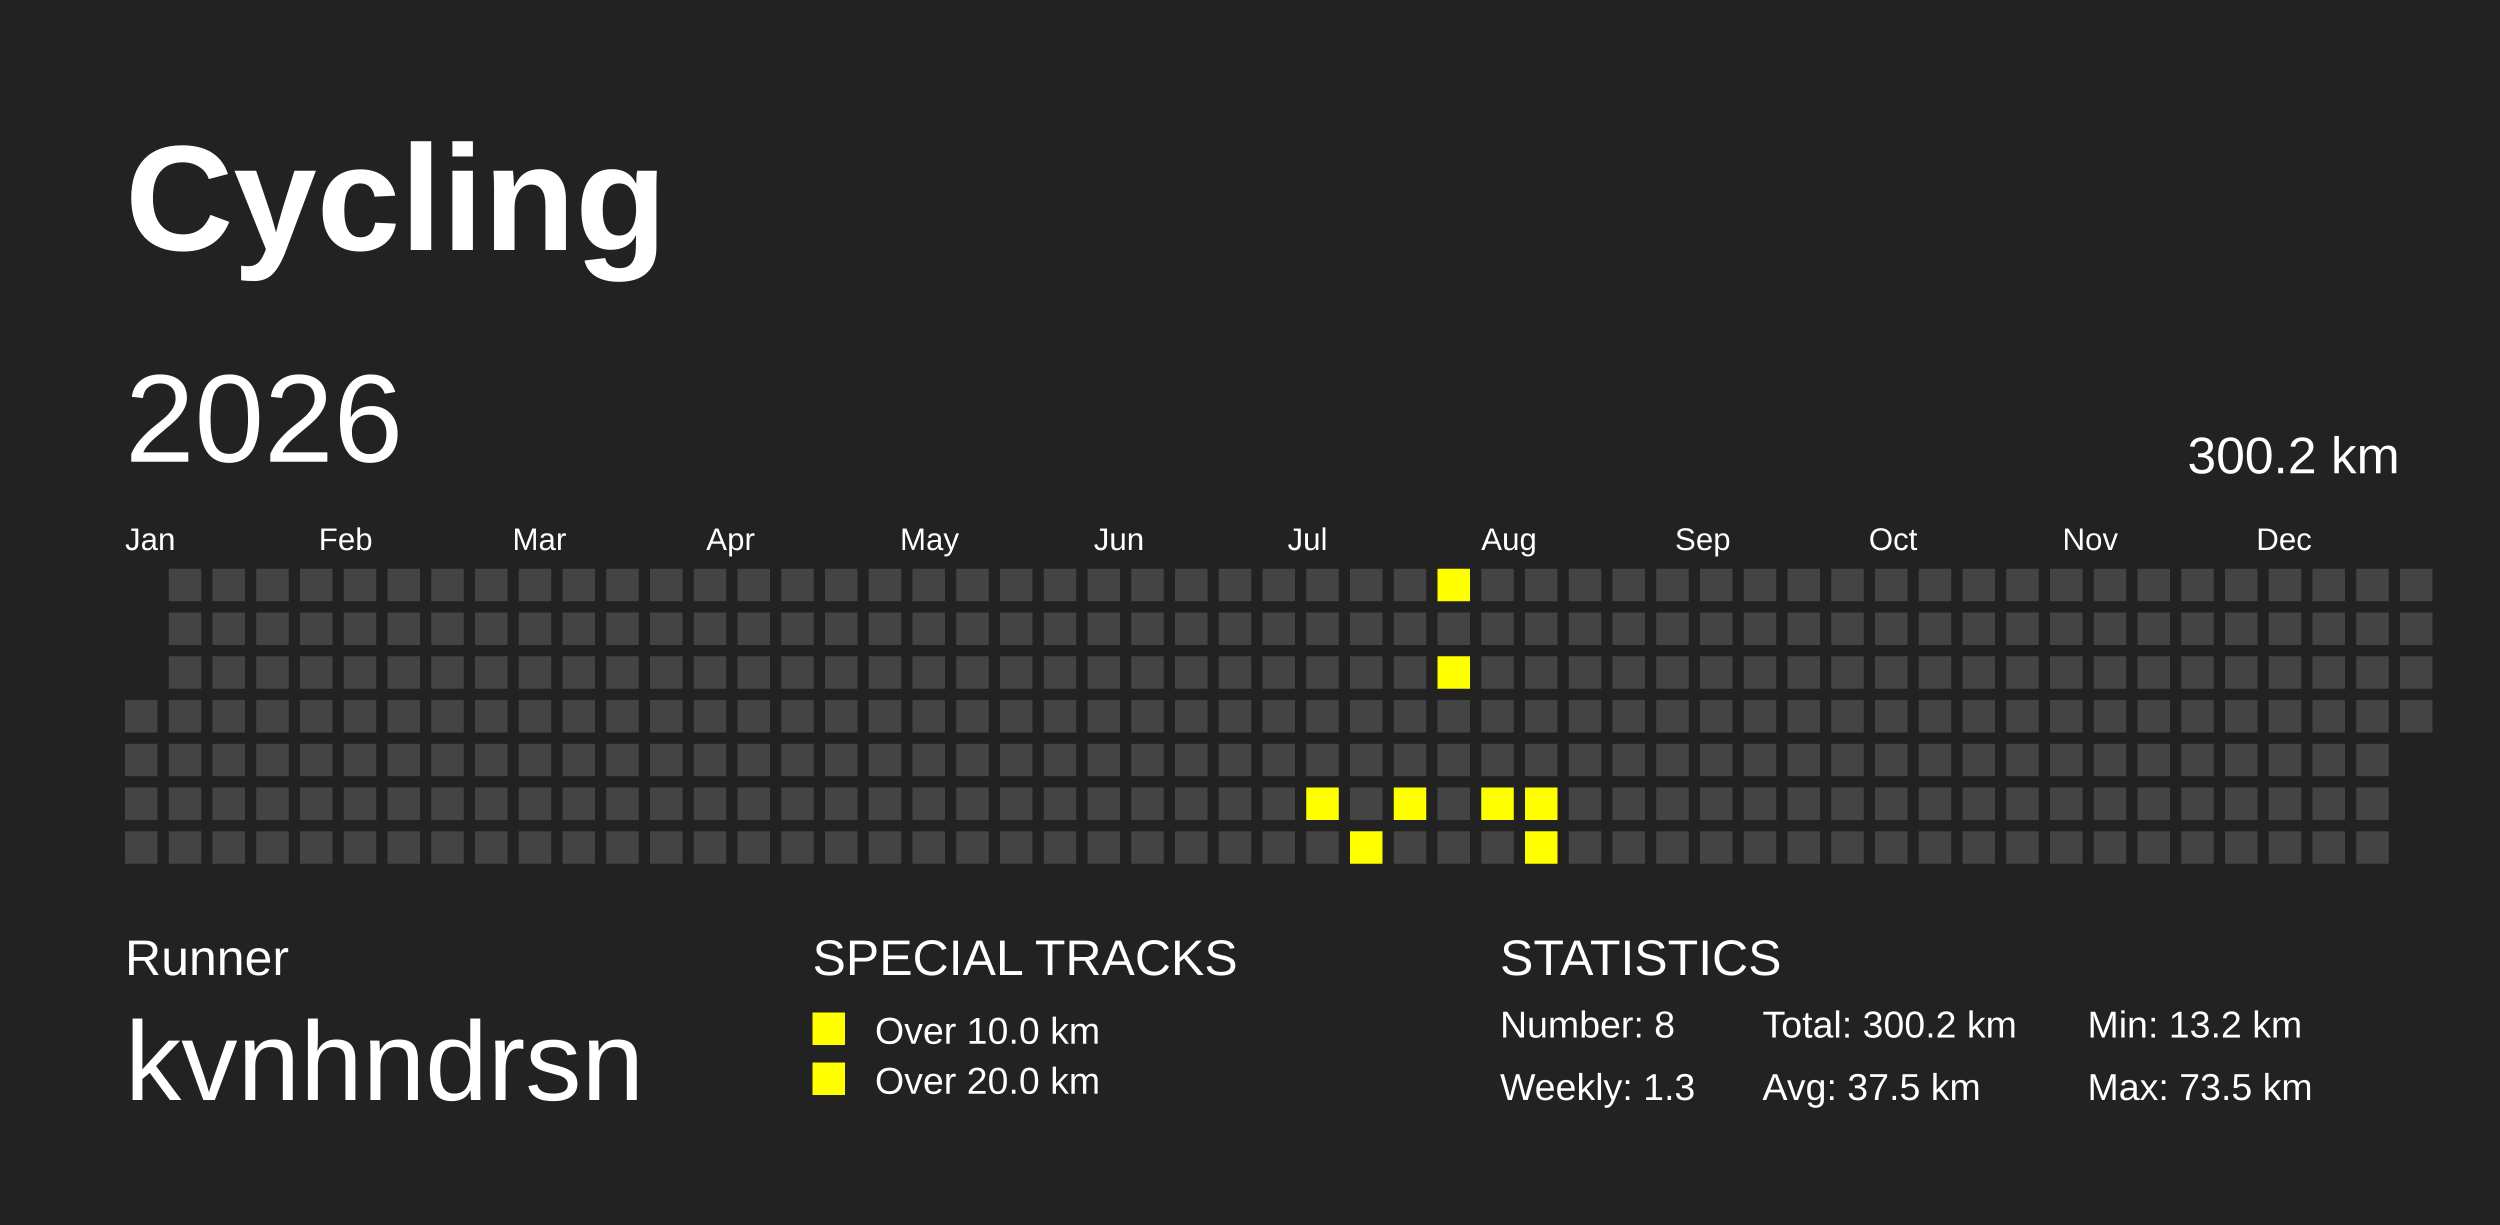
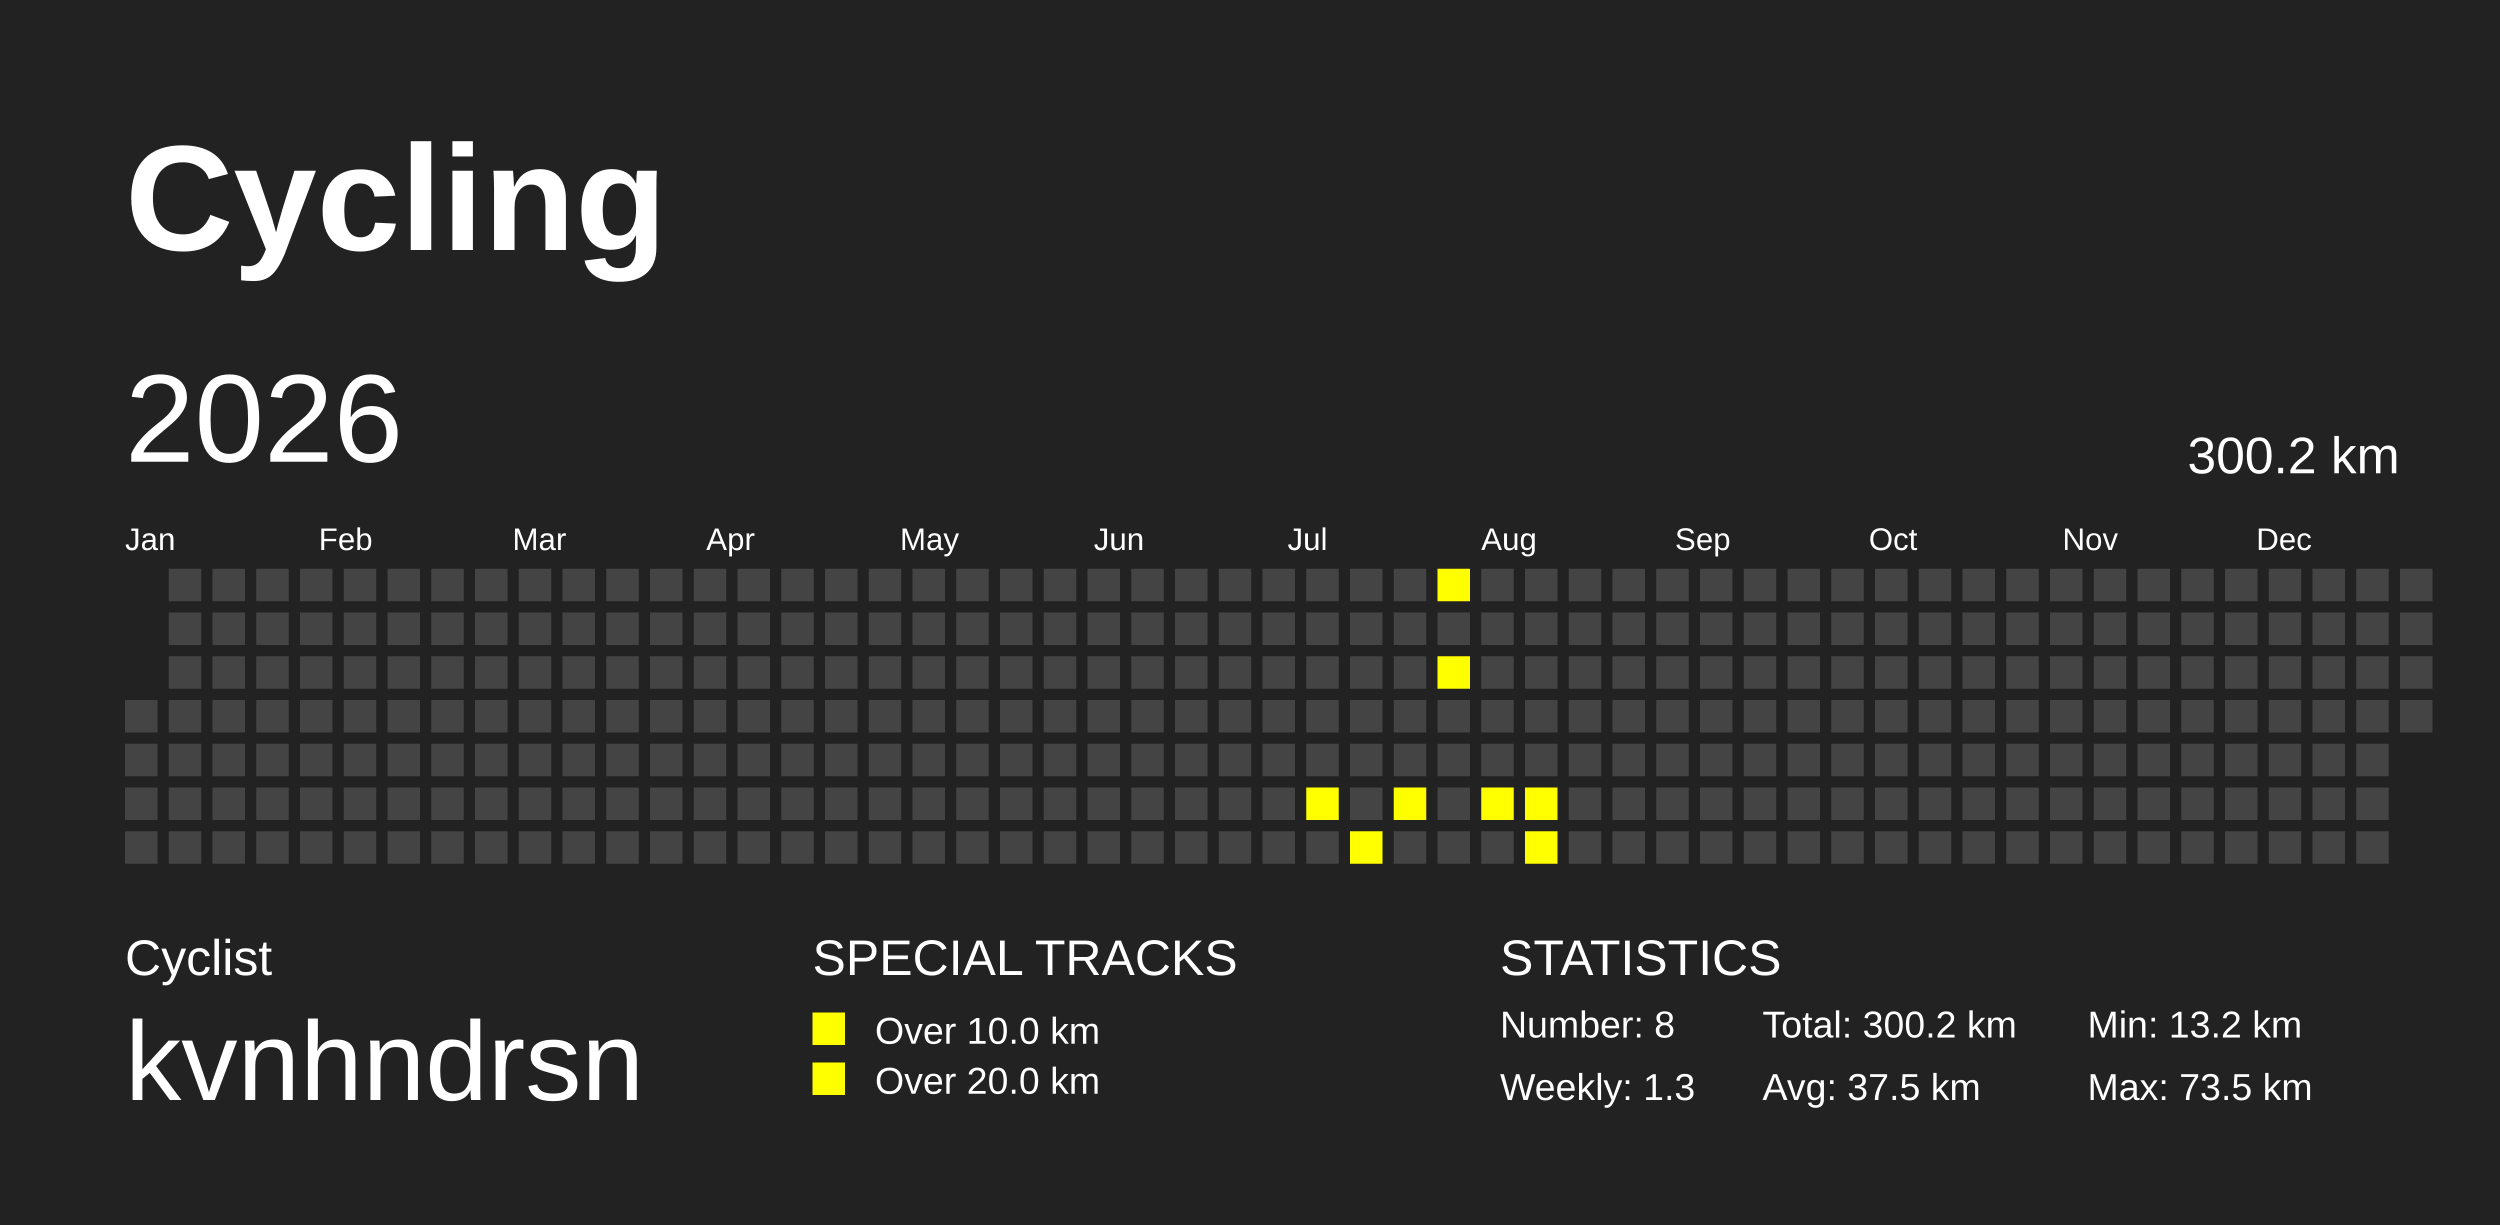
<svg xmlns="http://www.w3.org/2000/svg" baseProfile="full" height="98mm" version="1.1" viewBox="0,0,200,98" width="200mm">
  <defs>
    <pattern height="2" id="indoor-stripe" patternUnits="userSpaceOnUse" width="2">
      <line stroke="white" stroke-opacity="0.45" stroke-width="0.5" x1="0" x2="2" y1="2" y2="0" />
    </pattern>
  </defs>
  <rect fill="#222222" height="98" width="200" x="0" y="0" />
  <text fill="#FFFFFF" style="font-size:12px; font-family:Arial; font-weight:bold;" x="10" y="20">Cycling</text>
-   <text fill="#FFFFFF" style="font-size:4px; font-family:Arial" x="10" y="78">Runner</text>
+   <text fill="#FFFFFF" style="font-size:4px; font-family:Arial" x="10" y="78">Cyclist</text>
  <text fill="#FFFFFF" style="font-size:9px; font-family:Arial" x="10" y="88">kvnhndrsn</text>
  <text fill="#FFFFFF" style="font-size:4px; font-family:Arial" x="65" y="78">SPECIAL TRACKS</text>
  <rect fill="#FFFF00" height="2.6" width="2.6" x="65" y="81" />
  <text fill="#FFFFFF" style="font-size:3px; font-family:Arial" x="70" y="83.5">Over 10.0 km</text>
  <rect fill="#FFFF00" height="2.6" width="2.6" x="65" y="85" />
  <text fill="#FFFFFF" style="font-size:3px; font-family:Arial" x="70" y="87.5">Over 20.0 km</text>
  <text fill="#FFFFFF" style="font-size:4px; font-family:Arial" x="120" y="78">STATISTICS</text>
  <text fill="#FFFFFF" style="font-size:3px; font-family:Arial" x="120" y="83">Number: 8</text>
  <text fill="#FFFFFF" style="font-size:3px; font-family:Arial" x="120" y="88">Weekly: 1.3</text>
  <text fill="#FFFFFF" style="font-size:3px; font-family:Arial" x="141" y="83">Total: 300.2 km</text>
  <text fill="#FFFFFF" style="font-size:3px; font-family:Arial" x="141" y="88">Avg: 37.5 km</text>
  <text fill="#FFFFFF" style="font-size:3px; font-family:Arial" x="167" y="83">Min: 13.2 km</text>
  <text fill="#FFFFFF" style="font-size:3px; font-family:Arial" x="167" y="88">Max: 73.5 km</text>
  <text dominant-baseline="hanging" fill="#FFFFFF" style="font-size:10.0px; font-family:Arial;" x="10" y="30">2026</text>
  <text dominant-baseline="hanging" fill="#FFFFFF" style="font-size:4.125px; font-family:Arial;" x="175" y="35">300.2 km</text>
  <text fill="#FFFFFF" style="font-size:2.5px; font-family:Arial" x="10.0" y="44">Jan</text>
  <text fill="#FFFFFF" style="font-size:2.5px; font-family:Arial" x="25.5" y="44">Feb</text>
  <text fill="#FFFFFF" style="font-size:2.5px; font-family:Arial" x="41.0" y="44">Mar</text>
  <text fill="#FFFFFF" style="font-size:2.5px; font-family:Arial" x="56.5" y="44">Apr</text>
  <text fill="#FFFFFF" style="font-size:2.5px; font-family:Arial" x="72.0" y="44">May</text>
  <text fill="#FFFFFF" style="font-size:2.5px; font-family:Arial" x="87.5" y="44">Jun</text>
  <text fill="#FFFFFF" style="font-size:2.5px; font-family:Arial" x="103.0" y="44">Jul</text>
  <text fill="#FFFFFF" style="font-size:2.5px; font-family:Arial" x="118.5" y="44">Aug</text>
  <text fill="#FFFFFF" style="font-size:2.5px; font-family:Arial" x="134.0" y="44">Sep</text>
  <text fill="#FFFFFF" style="font-size:2.5px; font-family:Arial" x="149.5" y="44">Oct</text>
  <text fill="#FFFFFF" style="font-size:2.5px; font-family:Arial" x="165.0" y="44">Nov</text>
  <text fill="#FFFFFF" style="font-size:2.5px; font-family:Arial" x="180.5" y="44">Dec</text>
  <rect fill="#444444" height="2.6" width="2.6" x="10.0" y="56.0" />
  <rect fill="#444444" height="2.6" width="2.6" x="10.0" y="59.5" />
  <rect fill="#444444" height="2.6" width="2.6" x="10.0" y="63.0" />
  <rect fill="#444444" height="2.6" width="2.6" x="10.0" y="66.5" />
  <rect fill="#444444" height="2.6" width="2.6" x="13.5" y="45.5" />
  <rect fill="#444444" height="2.6" width="2.6" x="13.5" y="49.0" />
  <rect fill="#444444" height="2.6" width="2.6" x="13.5" y="52.5" />
  <rect fill="#444444" height="2.6" width="2.6" x="13.5" y="56.0" />
  <rect fill="#444444" height="2.6" width="2.6" x="13.5" y="59.5" />
  <rect fill="#444444" height="2.6" width="2.6" x="13.5" y="63.0" />
  <rect fill="#444444" height="2.6" width="2.6" x="13.5" y="66.5" />
  <rect fill="#444444" height="2.6" width="2.6" x="17.0" y="45.5" />
  <rect fill="#444444" height="2.6" width="2.6" x="17.0" y="49.0" />
  <rect fill="#444444" height="2.6" width="2.6" x="17.0" y="52.5" />
  <rect fill="#444444" height="2.6" width="2.6" x="17.0" y="56.0" />
  <rect fill="#444444" height="2.6" width="2.6" x="17.0" y="59.5" />
  <rect fill="#444444" height="2.6" width="2.6" x="17.0" y="63.0" />
  <rect fill="#444444" height="2.6" width="2.6" x="17.0" y="66.5" />
  <rect fill="#444444" height="2.6" width="2.6" x="20.5" y="45.5" />
  <rect fill="#444444" height="2.6" width="2.6" x="20.5" y="49.0" />
  <rect fill="#444444" height="2.6" width="2.6" x="20.5" y="52.5" />
  <rect fill="#444444" height="2.6" width="2.6" x="20.5" y="56.0" />
  <rect fill="#444444" height="2.6" width="2.6" x="20.5" y="59.5" />
  <rect fill="#444444" height="2.6" width="2.6" x="20.5" y="63.0" />
  <rect fill="#444444" height="2.6" width="2.6" x="20.5" y="66.5" />
  <rect fill="#444444" height="2.6" width="2.6" x="24.0" y="45.5" />
  <rect fill="#444444" height="2.6" width="2.6" x="24.0" y="49.0" />
  <rect fill="#444444" height="2.6" width="2.6" x="24.0" y="52.5" />
  <rect fill="#444444" height="2.6" width="2.6" x="24.0" y="56.0" />
  <rect fill="#444444" height="2.6" width="2.6" x="24.0" y="59.5" />
  <rect fill="#444444" height="2.6" width="2.6" x="24.0" y="63.0" />
  <rect fill="#444444" height="2.6" width="2.6" x="24.0" y="66.5" />
  <rect fill="#444444" height="2.6" width="2.6" x="27.5" y="45.5" />
  <rect fill="#444444" height="2.6" width="2.6" x="27.5" y="49.0" />
  <rect fill="#444444" height="2.6" width="2.6" x="27.5" y="52.5" />
  <rect fill="#444444" height="2.6" width="2.6" x="27.5" y="56.0" />
  <rect fill="#444444" height="2.6" width="2.6" x="27.5" y="59.5" />
  <rect fill="#444444" height="2.6" width="2.6" x="27.5" y="63.0" />
  <rect fill="#444444" height="2.6" width="2.6" x="27.5" y="66.5" />
  <rect fill="#444444" height="2.6" width="2.6" x="31.0" y="45.5" />
  <rect fill="#444444" height="2.6" width="2.6" x="31.0" y="49.0" />
  <rect fill="#444444" height="2.6" width="2.6" x="31.0" y="52.5" />
  <rect fill="#444444" height="2.6" width="2.6" x="31.0" y="56.0" />
  <rect fill="#444444" height="2.6" width="2.6" x="31.0" y="59.5" />
  <rect fill="#444444" height="2.6" width="2.6" x="31.0" y="63.0" />
  <rect fill="#444444" height="2.6" width="2.6" x="31.0" y="66.5" />
  <rect fill="#444444" height="2.6" width="2.6" x="34.5" y="45.5" />
  <rect fill="#444444" height="2.6" width="2.6" x="34.5" y="49.0" />
  <rect fill="#444444" height="2.6" width="2.6" x="34.5" y="52.5" />
  <rect fill="#444444" height="2.6" width="2.6" x="34.5" y="56.0" />
  <rect fill="#444444" height="2.6" width="2.6" x="34.5" y="59.5" />
  <rect fill="#444444" height="2.6" width="2.6" x="34.5" y="63.0" />
  <rect fill="#444444" height="2.6" width="2.6" x="34.5" y="66.5" />
  <rect fill="#444444" height="2.6" width="2.6" x="38.0" y="45.5" />
  <rect fill="#444444" height="2.6" width="2.6" x="38.0" y="49.0" />
  <rect fill="#444444" height="2.6" width="2.6" x="38.0" y="52.5" />
  <rect fill="#444444" height="2.6" width="2.6" x="38.0" y="56.0" />
  <rect fill="#444444" height="2.6" width="2.6" x="38.0" y="59.5" />
  <rect fill="#444444" height="2.6" width="2.6" x="38.0" y="63.0" />
  <rect fill="#444444" height="2.6" width="2.6" x="38.0" y="66.5" />
  <rect fill="#444444" height="2.6" width="2.6" x="41.5" y="45.5" />
  <rect fill="#444444" height="2.6" width="2.6" x="41.5" y="49.0" />
  <rect fill="#444444" height="2.6" width="2.6" x="41.5" y="52.5" />
  <rect fill="#444444" height="2.6" width="2.6" x="41.5" y="56.0" />
  <rect fill="#444444" height="2.6" width="2.6" x="41.5" y="59.5" />
  <rect fill="#444444" height="2.6" width="2.6" x="41.5" y="63.0" />
  <rect fill="#444444" height="2.6" width="2.6" x="41.5" y="66.5" />
  <rect fill="#444444" height="2.6" width="2.6" x="45.0" y="45.5" />
  <rect fill="#444444" height="2.6" width="2.6" x="45.0" y="49.0" />
  <rect fill="#444444" height="2.6" width="2.6" x="45.0" y="52.5" />
  <rect fill="#444444" height="2.6" width="2.6" x="45.0" y="56.0" />
  <rect fill="#444444" height="2.6" width="2.6" x="45.0" y="59.5" />
  <rect fill="#444444" height="2.6" width="2.6" x="45.0" y="63.0" />
  <rect fill="#444444" height="2.6" width="2.6" x="45.0" y="66.5" />
  <rect fill="#444444" height="2.6" width="2.6" x="48.5" y="45.5" />
  <rect fill="#444444" height="2.6" width="2.6" x="48.5" y="49.0" />
  <rect fill="#444444" height="2.6" width="2.6" x="48.5" y="52.5" />
  <rect fill="#444444" height="2.6" width="2.6" x="48.5" y="56.0" />
  <rect fill="#444444" height="2.6" width="2.6" x="48.5" y="59.5" />
  <rect fill="#444444" height="2.6" width="2.6" x="48.5" y="63.0" />
  <rect fill="#444444" height="2.6" width="2.6" x="48.5" y="66.5" />
  <rect fill="#444444" height="2.6" width="2.6" x="52.0" y="45.5" />
  <rect fill="#444444" height="2.6" width="2.6" x="52.0" y="49.0" />
  <rect fill="#444444" height="2.6" width="2.6" x="52.0" y="52.5" />
  <rect fill="#444444" height="2.6" width="2.6" x="52.0" y="56.0" />
  <rect fill="#444444" height="2.6" width="2.6" x="52.0" y="59.5" />
  <rect fill="#444444" height="2.6" width="2.6" x="52.0" y="63.0" />
  <rect fill="#444444" height="2.6" width="2.6" x="52.0" y="66.5" />
  <rect fill="#444444" height="2.6" width="2.6" x="55.5" y="45.5" />
  <rect fill="#444444" height="2.6" width="2.6" x="55.5" y="49.0" />
  <rect fill="#444444" height="2.6" width="2.6" x="55.5" y="52.5" />
  <rect fill="#444444" height="2.6" width="2.6" x="55.5" y="56.0" />
  <rect fill="#444444" height="2.6" width="2.6" x="55.5" y="59.5" />
  <rect fill="#444444" height="2.6" width="2.6" x="55.5" y="63.0" />
  <rect fill="#444444" height="2.6" width="2.6" x="55.5" y="66.5" />
  <rect fill="#444444" height="2.6" width="2.6" x="59.0" y="45.5" />
  <rect fill="#444444" height="2.6" width="2.6" x="59.0" y="49.0" />
  <rect fill="#444444" height="2.6" width="2.6" x="59.0" y="52.5" />
  <rect fill="#444444" height="2.6" width="2.6" x="59.0" y="56.0" />
  <rect fill="#444444" height="2.6" width="2.6" x="59.0" y="59.5" />
  <rect fill="#444444" height="2.6" width="2.6" x="59.0" y="63.0" />
  <rect fill="#444444" height="2.6" width="2.6" x="59.0" y="66.5" />
  <rect fill="#444444" height="2.6" width="2.6" x="62.5" y="45.5" />
  <rect fill="#444444" height="2.6" width="2.6" x="62.5" y="49.0" />
  <rect fill="#444444" height="2.6" width="2.6" x="62.5" y="52.5" />
  <rect fill="#444444" height="2.6" width="2.6" x="62.5" y="56.0" />
  <rect fill="#444444" height="2.6" width="2.6" x="62.5" y="59.5" />
  <rect fill="#444444" height="2.6" width="2.6" x="62.5" y="63.0" />
  <rect fill="#444444" height="2.6" width="2.6" x="62.5" y="66.5" />
  <rect fill="#444444" height="2.6" width="2.6" x="66.0" y="45.5" />
  <rect fill="#444444" height="2.6" width="2.6" x="66.0" y="49.0" />
  <rect fill="#444444" height="2.6" width="2.6" x="66.0" y="52.5" />
  <rect fill="#444444" height="2.6" width="2.6" x="66.0" y="56.0" />
  <rect fill="#444444" height="2.6" width="2.6" x="66.0" y="59.5" />
  <rect fill="#444444" height="2.6" width="2.6" x="66.0" y="63.0" />
  <rect fill="#444444" height="2.6" width="2.6" x="66.0" y="66.5" />
  <rect fill="#444444" height="2.6" width="2.6" x="69.5" y="45.5" />
  <rect fill="#444444" height="2.6" width="2.6" x="69.5" y="49.0" />
  <rect fill="#444444" height="2.6" width="2.6" x="69.5" y="52.5" />
  <rect fill="#444444" height="2.6" width="2.6" x="69.5" y="56.0" />
  <rect fill="#444444" height="2.6" width="2.6" x="69.5" y="59.5" />
  <rect fill="#444444" height="2.6" width="2.6" x="69.5" y="63.0" />
  <rect fill="#444444" height="2.6" width="2.6" x="69.5" y="66.5" />
  <rect fill="#444444" height="2.6" width="2.6" x="73.0" y="45.5" />
  <rect fill="#444444" height="2.6" width="2.6" x="73.0" y="49.0" />
  <rect fill="#444444" height="2.6" width="2.6" x="73.0" y="52.5" />
  <rect fill="#444444" height="2.6" width="2.6" x="73.0" y="56.0" />
  <rect fill="#444444" height="2.6" width="2.6" x="73.0" y="59.5" />
  <rect fill="#444444" height="2.6" width="2.6" x="73.0" y="63.0" />
  <rect fill="#444444" height="2.6" width="2.6" x="73.0" y="66.5" />
  <rect fill="#444444" height="2.6" width="2.6" x="76.5" y="45.5" />
  <rect fill="#444444" height="2.6" width="2.6" x="76.5" y="49.0" />
  <rect fill="#444444" height="2.6" width="2.6" x="76.5" y="52.5" />
  <rect fill="#444444" height="2.6" width="2.6" x="76.5" y="56.0" />
  <rect fill="#444444" height="2.6" width="2.6" x="76.5" y="59.5" />
  <rect fill="#444444" height="2.6" width="2.6" x="76.5" y="63.0" />
  <rect fill="#444444" height="2.6" width="2.6" x="76.5" y="66.5" />
  <rect fill="#444444" height="2.6" width="2.6" x="80.0" y="45.5" />
  <rect fill="#444444" height="2.6" width="2.6" x="80.0" y="49.0" />
  <rect fill="#444444" height="2.6" width="2.6" x="80.0" y="52.5" />
  <rect fill="#444444" height="2.6" width="2.6" x="80.0" y="56.0" />
  <rect fill="#444444" height="2.6" width="2.6" x="80.0" y="59.5" />
  <rect fill="#444444" height="2.6" width="2.6" x="80.0" y="63.0" />
  <rect fill="#444444" height="2.6" width="2.6" x="80.0" y="66.5" />
  <rect fill="#444444" height="2.6" width="2.6" x="83.5" y="45.5" />
  <rect fill="#444444" height="2.6" width="2.6" x="83.5" y="49.0" />
  <rect fill="#444444" height="2.6" width="2.6" x="83.5" y="52.5" />
  <rect fill="#444444" height="2.6" width="2.6" x="83.5" y="56.0" />
  <rect fill="#444444" height="2.6" width="2.6" x="83.5" y="59.5" />
  <rect fill="#444444" height="2.6" width="2.6" x="83.5" y="63.0" />
  <rect fill="#444444" height="2.6" width="2.6" x="83.5" y="66.5" />
  <rect fill="#444444" height="2.6" width="2.6" x="87.0" y="45.5" />
  <rect fill="#444444" height="2.6" width="2.6" x="87.0" y="49.0" />
  <rect fill="#444444" height="2.6" width="2.6" x="87.0" y="52.5" />
  <rect fill="#444444" height="2.6" width="2.6" x="87.0" y="56.0" />
  <rect fill="#444444" height="2.6" width="2.6" x="87.0" y="59.5" />
  <rect fill="#444444" height="2.6" width="2.6" x="87.0" y="63.0" />
  <rect fill="#444444" height="2.6" width="2.6" x="87.0" y="66.5" />
  <rect fill="#444444" height="2.6" width="2.6" x="90.5" y="45.5" />
  <rect fill="#444444" height="2.6" width="2.6" x="90.5" y="49.0" />
  <rect fill="#444444" height="2.6" width="2.6" x="90.5" y="52.5" />
  <rect fill="#444444" height="2.6" width="2.6" x="90.5" y="56.0" />
  <rect fill="#444444" height="2.6" width="2.6" x="90.5" y="59.5" />
  <rect fill="#444444" height="2.6" width="2.6" x="90.5" y="63.0" />
  <rect fill="#444444" height="2.6" width="2.6" x="90.5" y="66.5" />
  <rect fill="#444444" height="2.6" width="2.6" x="94.0" y="45.5" />
  <rect fill="#444444" height="2.6" width="2.6" x="94.0" y="49.0" />
  <rect fill="#444444" height="2.6" width="2.6" x="94.0" y="52.5" />
  <rect fill="#444444" height="2.6" width="2.6" x="94.0" y="56.0" />
  <rect fill="#444444" height="2.6" width="2.6" x="94.0" y="59.5" />
  <rect fill="#444444" height="2.6" width="2.6" x="94.0" y="63.0" />
  <rect fill="#444444" height="2.6" width="2.6" x="94.0" y="66.5" />
  <rect fill="#444444" height="2.6" width="2.6" x="97.5" y="45.5" />
  <rect fill="#444444" height="2.6" width="2.6" x="97.5" y="49.0" />
  <rect fill="#444444" height="2.6" width="2.6" x="97.5" y="52.5" />
  <rect fill="#444444" height="2.6" width="2.6" x="97.5" y="56.0" />
  <rect fill="#444444" height="2.6" width="2.6" x="97.5" y="59.5" />
  <rect fill="#444444" height="2.6" width="2.6" x="97.5" y="63.0" />
  <rect fill="#444444" height="2.6" width="2.6" x="97.5" y="66.5" />
  <rect fill="#444444" height="2.6" width="2.6" x="101.0" y="45.5" />
  <rect fill="#444444" height="2.6" width="2.6" x="101.0" y="49.0" />
  <rect fill="#444444" height="2.6" width="2.6" x="101.0" y="52.5" />
  <rect fill="#444444" height="2.6" width="2.6" x="101.0" y="56.0" />
  <rect fill="#444444" height="2.6" width="2.6" x="101.0" y="59.5" />
  <rect fill="#444444" height="2.6" width="2.6" x="101.0" y="63.0" />
  <rect fill="#444444" height="2.6" width="2.6" x="101.0" y="66.5" />
  <rect fill="#444444" height="2.6" width="2.6" x="104.5" y="45.5" />
  <rect fill="#444444" height="2.6" width="2.6" x="104.5" y="49.0" />
  <rect fill="#444444" height="2.6" width="2.6" x="104.5" y="52.5" />
  <rect fill="#444444" height="2.6" width="2.6" x="104.5" y="56.0" />
  <rect fill="#444444" height="2.6" width="2.6" x="104.5" y="59.5" />
  <rect fill="#FFFF00" height="2.6" width="2.6" x="104.5" y="63.0" />
  <rect fill="#444444" height="2.6" width="2.6" x="104.5" y="66.5" />
  <rect fill="#444444" height="2.6" width="2.6" x="108.0" y="45.5" />
  <rect fill="#444444" height="2.6" width="2.6" x="108.0" y="49.0" />
  <rect fill="#444444" height="2.6" width="2.6" x="108.0" y="52.5" />
  <rect fill="#444444" height="2.6" width="2.6" x="108.0" y="56.0" />
  <rect fill="#444444" height="2.6" width="2.6" x="108.0" y="59.5" />
  <rect fill="#444444" height="2.6" width="2.6" x="108.0" y="63.0" />
  <rect fill="#FFFF00" height="2.6" width="2.6" x="108.0" y="66.5" />
  <rect fill="#444444" height="2.6" width="2.6" x="111.5" y="45.5" />
  <rect fill="#444444" height="2.6" width="2.6" x="111.5" y="49.0" />
  <rect fill="#444444" height="2.6" width="2.6" x="111.5" y="52.5" />
  <rect fill="#444444" height="2.6" width="2.6" x="111.5" y="56.0" />
  <rect fill="#444444" height="2.6" width="2.6" x="111.5" y="59.5" />
  <rect fill="#FFFF00" height="2.6" width="2.6" x="111.5" y="63.0" />
  <rect fill="#444444" height="2.6" width="2.6" x="111.5" y="66.5" />
  <rect fill="#ffff00" height="2.6" width="2.6" x="115.0" y="45.5" />
  <rect fill="#444444" height="2.6" width="2.6" x="115.0" y="49.0" />
  <rect fill="#ffff00" height="2.6" width="2.6" x="115.0" y="52.5" />
  <rect fill="#444444" height="2.6" width="2.6" x="115.0" y="56.0" />
  <rect fill="#444444" height="2.6" width="2.6" x="115.0" y="59.5" />
  <rect fill="#444444" height="2.6" width="2.6" x="115.0" y="63.0" />
  <rect fill="#444444" height="2.6" width="2.6" x="115.0" y="66.5" />
  <rect fill="#444444" height="2.6" width="2.6" x="118.5" y="45.5" />
  <rect fill="#444444" height="2.6" width="2.6" x="118.5" y="49.0" />
  <rect fill="#444444" height="2.6" width="2.6" x="118.5" y="52.5" />
  <rect fill="#444444" height="2.6" width="2.6" x="118.5" y="56.0" />
  <rect fill="#444444" height="2.6" width="2.6" x="118.5" y="59.5" />
  <rect fill="#FFFF00" height="2.6" width="2.6" x="118.5" y="63.0" />
  <rect fill="#444444" height="2.6" width="2.6" x="118.5" y="66.5" />
  <rect fill="#444444" height="2.6" width="2.6" x="122.0" y="45.5" />
  <rect fill="#444444" height="2.6" width="2.6" x="122.0" y="49.0" />
  <rect fill="#444444" height="2.6" width="2.6" x="122.0" y="52.5" />
  <rect fill="#444444" height="2.6" width="2.6" x="122.0" y="56.0" />
  <rect fill="#444444" height="2.6" width="2.6" x="122.0" y="59.5" />
  <rect fill="#FFFF00" height="2.6" width="2.6" x="122.0" y="63.0" />
  <rect fill="#FFFF00" height="2.6" width="2.6" x="122.0" y="66.5" />
  <rect fill="#444444" height="2.6" width="2.6" x="125.5" y="45.5" />
  <rect fill="#444444" height="2.6" width="2.6" x="125.5" y="49.0" />
  <rect fill="#444444" height="2.6" width="2.6" x="125.5" y="52.5" />
  <rect fill="#444444" height="2.6" width="2.6" x="125.5" y="56.0" />
  <rect fill="#444444" height="2.6" width="2.6" x="125.5" y="59.5" />
  <rect fill="#444444" height="2.6" width="2.6" x="125.5" y="63.0" />
  <rect fill="#444444" height="2.6" width="2.6" x="125.5" y="66.5" />
  <rect fill="#444444" height="2.6" width="2.6" x="129.0" y="45.5" />
  <rect fill="#444444" height="2.6" width="2.6" x="129.0" y="49.0" />
  <rect fill="#444444" height="2.6" width="2.6" x="129.0" y="52.5" />
  <rect fill="#444444" height="2.6" width="2.6" x="129.0" y="56.0" />
  <rect fill="#444444" height="2.6" width="2.6" x="129.0" y="59.5" />
  <rect fill="#444444" height="2.6" width="2.6" x="129.0" y="63.0" />
  <rect fill="#444444" height="2.6" width="2.6" x="129.0" y="66.5" />
  <rect fill="#444444" height="2.6" width="2.6" x="132.5" y="45.5" />
  <rect fill="#444444" height="2.6" width="2.6" x="132.5" y="49.0" />
  <rect fill="#444444" height="2.6" width="2.6" x="132.5" y="52.5" />
  <rect fill="#444444" height="2.6" width="2.6" x="132.5" y="56.0" />
  <rect fill="#444444" height="2.6" width="2.6" x="132.5" y="59.5" />
  <rect fill="#444444" height="2.6" width="2.6" x="132.5" y="63.0" />
  <rect fill="#444444" height="2.6" width="2.6" x="132.5" y="66.5" />
  <rect fill="#444444" height="2.6" width="2.6" x="136.0" y="45.5" />
  <rect fill="#444444" height="2.6" width="2.6" x="136.0" y="49.0" />
  <rect fill="#444444" height="2.6" width="2.6" x="136.0" y="52.5" />
  <rect fill="#444444" height="2.6" width="2.6" x="136.0" y="56.0" />
  <rect fill="#444444" height="2.6" width="2.6" x="136.0" y="59.5" />
  <rect fill="#444444" height="2.6" width="2.6" x="136.0" y="63.0" />
  <rect fill="#444444" height="2.6" width="2.6" x="136.0" y="66.5" />
  <rect fill="#444444" height="2.6" width="2.6" x="139.5" y="45.5" />
  <rect fill="#444444" height="2.6" width="2.6" x="139.5" y="49.0" />
  <rect fill="#444444" height="2.6" width="2.6" x="139.5" y="52.5" />
  <rect fill="#444444" height="2.6" width="2.6" x="139.5" y="56.0" />
  <rect fill="#444444" height="2.6" width="2.6" x="139.5" y="59.5" />
  <rect fill="#444444" height="2.6" width="2.6" x="139.5" y="63.0" />
  <rect fill="#444444" height="2.6" width="2.6" x="139.5" y="66.5" />
  <rect fill="#444444" height="2.6" width="2.6" x="143.0" y="45.5" />
  <rect fill="#444444" height="2.6" width="2.6" x="143.0" y="49.0" />
  <rect fill="#444444" height="2.6" width="2.6" x="143.0" y="52.5" />
  <rect fill="#444444" height="2.6" width="2.6" x="143.0" y="56.0" />
  <rect fill="#444444" height="2.6" width="2.6" x="143.0" y="59.5" />
  <rect fill="#444444" height="2.6" width="2.6" x="143.0" y="63.0" />
  <rect fill="#444444" height="2.6" width="2.6" x="143.0" y="66.5" />
  <rect fill="#444444" height="2.6" width="2.6" x="146.5" y="45.5" />
  <rect fill="#444444" height="2.6" width="2.6" x="146.5" y="49.0" />
  <rect fill="#444444" height="2.6" width="2.6" x="146.5" y="52.5" />
  <rect fill="#444444" height="2.6" width="2.6" x="146.5" y="56.0" />
  <rect fill="#444444" height="2.6" width="2.6" x="146.5" y="59.5" />
  <rect fill="#444444" height="2.6" width="2.6" x="146.5" y="63.0" />
  <rect fill="#444444" height="2.6" width="2.6" x="146.5" y="66.5" />
  <rect fill="#444444" height="2.6" width="2.6" x="150.0" y="45.5" />
  <rect fill="#444444" height="2.6" width="2.6" x="150.0" y="49.0" />
  <rect fill="#444444" height="2.6" width="2.6" x="150.0" y="52.5" />
  <rect fill="#444444" height="2.6" width="2.6" x="150.0" y="56.0" />
  <rect fill="#444444" height="2.6" width="2.6" x="150.0" y="59.5" />
  <rect fill="#444444" height="2.6" width="2.6" x="150.0" y="63.0" />
  <rect fill="#444444" height="2.6" width="2.6" x="150.0" y="66.5" />
  <rect fill="#444444" height="2.6" width="2.6" x="153.5" y="45.5" />
  <rect fill="#444444" height="2.6" width="2.6" x="153.5" y="49.0" />
  <rect fill="#444444" height="2.6" width="2.6" x="153.5" y="52.5" />
  <rect fill="#444444" height="2.6" width="2.6" x="153.5" y="56.0" />
  <rect fill="#444444" height="2.6" width="2.6" x="153.5" y="59.5" />
  <rect fill="#444444" height="2.6" width="2.6" x="153.5" y="63.0" />
  <rect fill="#444444" height="2.6" width="2.6" x="153.5" y="66.5" />
  <rect fill="#444444" height="2.6" width="2.6" x="157.0" y="45.5" />
  <rect fill="#444444" height="2.6" width="2.6" x="157.0" y="49.0" />
  <rect fill="#444444" height="2.6" width="2.6" x="157.0" y="52.5" />
  <rect fill="#444444" height="2.6" width="2.6" x="157.0" y="56.0" />
  <rect fill="#444444" height="2.6" width="2.6" x="157.0" y="59.5" />
  <rect fill="#444444" height="2.6" width="2.6" x="157.0" y="63.0" />
  <rect fill="#444444" height="2.6" width="2.6" x="157.0" y="66.5" />
  <rect fill="#444444" height="2.6" width="2.6" x="160.5" y="45.5" />
  <rect fill="#444444" height="2.6" width="2.6" x="160.5" y="49.0" />
  <rect fill="#444444" height="2.6" width="2.6" x="160.5" y="52.5" />
  <rect fill="#444444" height="2.6" width="2.6" x="160.5" y="56.0" />
  <rect fill="#444444" height="2.6" width="2.6" x="160.5" y="59.5" />
  <rect fill="#444444" height="2.6" width="2.6" x="160.5" y="63.0" />
  <rect fill="#444444" height="2.6" width="2.6" x="160.5" y="66.5" />
  <rect fill="#444444" height="2.6" width="2.6" x="164.0" y="45.5" />
  <rect fill="#444444" height="2.6" width="2.6" x="164.0" y="49.0" />
  <rect fill="#444444" height="2.6" width="2.6" x="164.0" y="52.5" />
  <rect fill="#444444" height="2.6" width="2.6" x="164.0" y="56.0" />
  <rect fill="#444444" height="2.6" width="2.6" x="164.0" y="59.5" />
  <rect fill="#444444" height="2.6" width="2.6" x="164.0" y="63.0" />
  <rect fill="#444444" height="2.6" width="2.6" x="164.0" y="66.5" />
  <rect fill="#444444" height="2.6" width="2.6" x="167.5" y="45.5" />
  <rect fill="#444444" height="2.6" width="2.6" x="167.5" y="49.0" />
  <rect fill="#444444" height="2.6" width="2.6" x="167.5" y="52.5" />
  <rect fill="#444444" height="2.6" width="2.6" x="167.5" y="56.0" />
  <rect fill="#444444" height="2.6" width="2.6" x="167.5" y="59.5" />
  <rect fill="#444444" height="2.6" width="2.6" x="167.5" y="63.0" />
  <rect fill="#444444" height="2.6" width="2.6" x="167.5" y="66.5" />
  <rect fill="#444444" height="2.6" width="2.6" x="171.0" y="45.5" />
  <rect fill="#444444" height="2.6" width="2.6" x="171.0" y="49.0" />
  <rect fill="#444444" height="2.6" width="2.6" x="171.0" y="52.5" />
  <rect fill="#444444" height="2.6" width="2.6" x="171.0" y="56.0" />
  <rect fill="#444444" height="2.6" width="2.6" x="171.0" y="59.5" />
  <rect fill="#444444" height="2.6" width="2.6" x="171.0" y="63.0" />
  <rect fill="#444444" height="2.6" width="2.6" x="171.0" y="66.5" />
  <rect fill="#444444" height="2.6" width="2.6" x="174.5" y="45.5" />
  <rect fill="#444444" height="2.6" width="2.6" x="174.5" y="49.0" />
  <rect fill="#444444" height="2.6" width="2.6" x="174.5" y="52.5" />
  <rect fill="#444444" height="2.6" width="2.6" x="174.5" y="56.0" />
  <rect fill="#444444" height="2.6" width="2.6" x="174.5" y="59.5" />
  <rect fill="#444444" height="2.6" width="2.6" x="174.5" y="63.0" />
  <rect fill="#444444" height="2.6" width="2.6" x="174.5" y="66.5" />
  <rect fill="#444444" height="2.6" width="2.6" x="178.0" y="45.5" />
  <rect fill="#444444" height="2.6" width="2.6" x="178.0" y="49.0" />
  <rect fill="#444444" height="2.6" width="2.6" x="178.0" y="52.5" />
  <rect fill="#444444" height="2.6" width="2.6" x="178.0" y="56.0" />
  <rect fill="#444444" height="2.6" width="2.6" x="178.0" y="59.5" />
  <rect fill="#444444" height="2.6" width="2.6" x="178.0" y="63.0" />
  <rect fill="#444444" height="2.6" width="2.6" x="178.0" y="66.5" />
  <rect fill="#444444" height="2.6" width="2.6" x="181.5" y="45.5" />
  <rect fill="#444444" height="2.6" width="2.6" x="181.5" y="49.0" />
  <rect fill="#444444" height="2.6" width="2.6" x="181.5" y="52.5" />
  <rect fill="#444444" height="2.6" width="2.6" x="181.5" y="56.0" />
  <rect fill="#444444" height="2.6" width="2.6" x="181.5" y="59.5" />
  <rect fill="#444444" height="2.6" width="2.6" x="181.5" y="63.0" />
  <rect fill="#444444" height="2.6" width="2.6" x="181.5" y="66.5" />
  <rect fill="#444444" height="2.6" width="2.6" x="185.0" y="45.5" />
  <rect fill="#444444" height="2.6" width="2.6" x="185.0" y="49.0" />
  <rect fill="#444444" height="2.6" width="2.6" x="185.0" y="52.5" />
  <rect fill="#444444" height="2.6" width="2.6" x="185.0" y="56.0" />
  <rect fill="#444444" height="2.6" width="2.6" x="185.0" y="59.5" />
  <rect fill="#444444" height="2.6" width="2.6" x="185.0" y="63.0" />
  <rect fill="#444444" height="2.6" width="2.6" x="185.0" y="66.5" />
  <rect fill="#444444" height="2.6" width="2.6" x="188.5" y="45.5" />
  <rect fill="#444444" height="2.6" width="2.6" x="188.5" y="49.0" />
  <rect fill="#444444" height="2.6" width="2.6" x="188.5" y="52.5" />
  <rect fill="#444444" height="2.6" width="2.6" x="188.5" y="56.0" />
  <rect fill="#444444" height="2.6" width="2.6" x="188.5" y="59.5" />
  <rect fill="#444444" height="2.6" width="2.6" x="188.5" y="63.0" />
  <rect fill="#444444" height="2.6" width="2.6" x="188.5" y="66.5" />
  <rect fill="#444444" height="2.6" width="2.6" x="192.0" y="45.5" />
  <rect fill="#444444" height="2.6" width="2.6" x="192.0" y="49.0" />
  <rect fill="#444444" height="2.6" width="2.6" x="192.0" y="52.5" />
  <rect fill="#444444" height="2.6" width="2.6" x="192.0" y="56.0" />
</svg>
